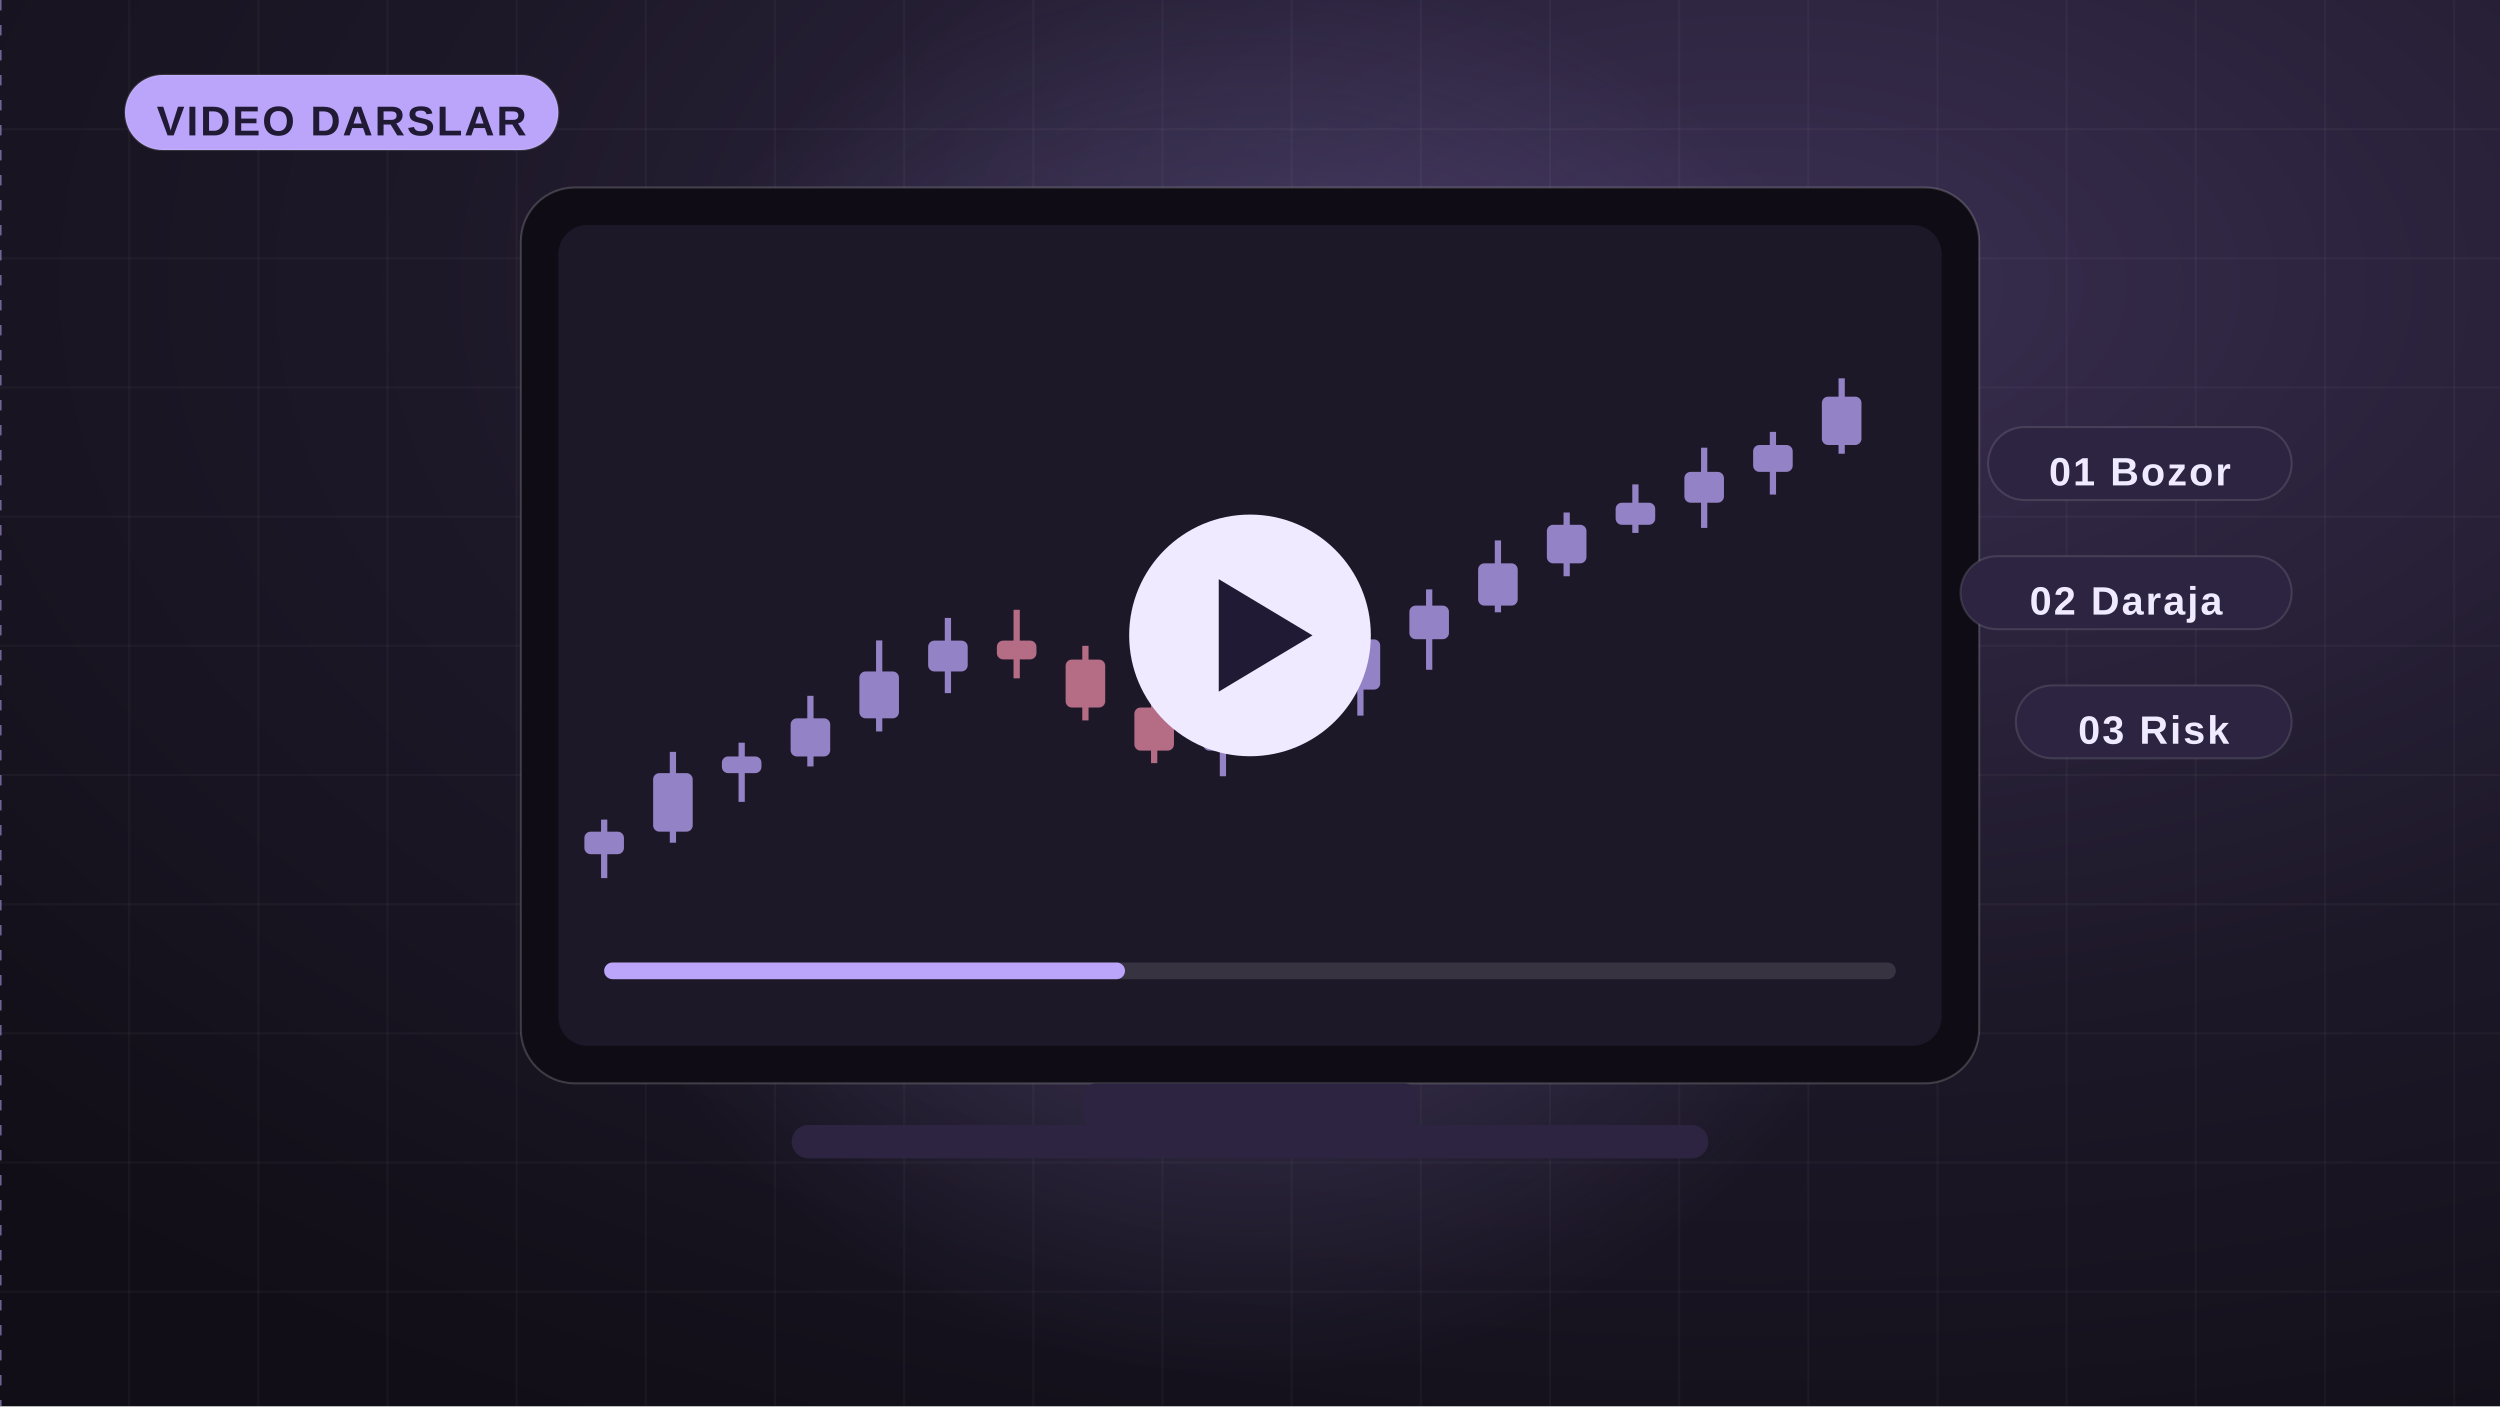
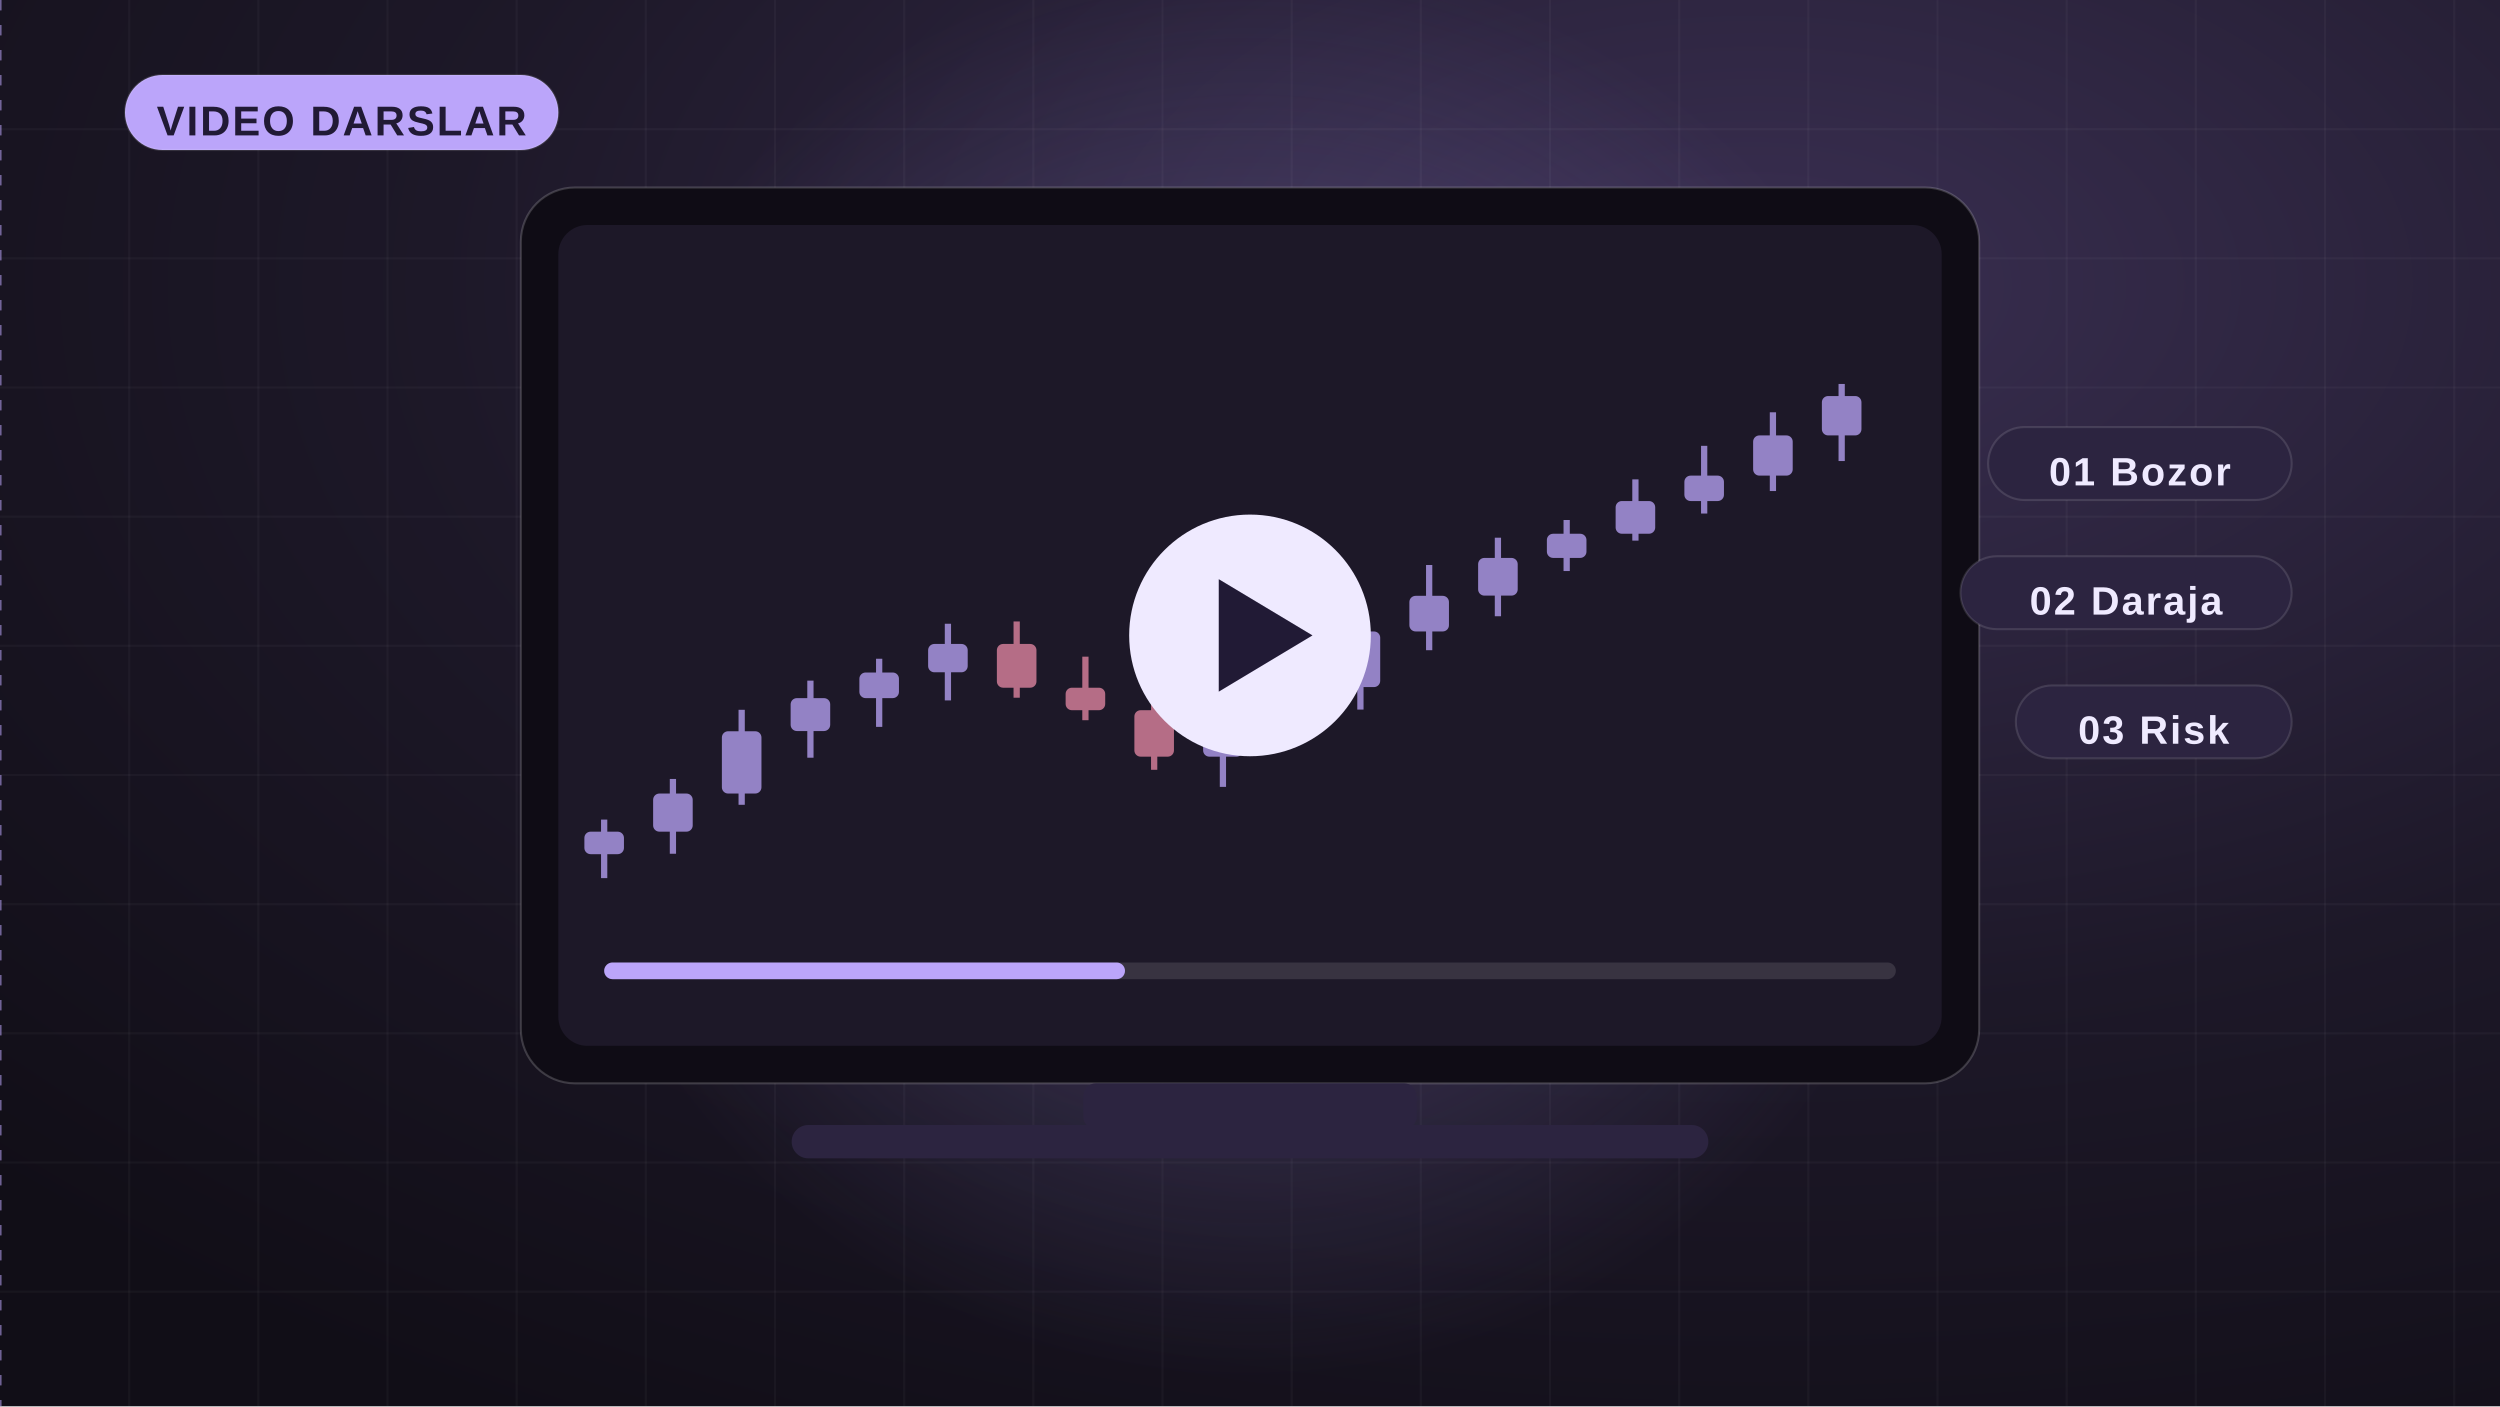
<svg xmlns="http://www.w3.org/2000/svg" width="1200" height="675" viewBox="0 0 1200 675">
  <style>
text{font-family:Arial,Helvetica,"Liberation Sans",sans-serif}
@keyframes grow{from{transform:scaleY(.05);opacity:0}to{transform:none;opacity:1}}
@keyframes live{0%,100%{transform:none}50%{transform:scaleY(1.4)}}
@keyframes flo{0%,100%{transform:translateY(0)}50%{transform:translateY(-6px)}}
@keyframes br{0%,100%{opacity:.7;transform:scale(1)}50%{opacity:1;transform:scale(1.1)}}
@keyframes march{to{stroke-dashoffset:-60}}
@keyframes draw{0%{stroke-dashoffset:1;opacity:1}38%{stroke-dashoffset:0}86%{stroke-dashoffset:0;opacity:1}96%{opacity:0}100%{stroke-dashoffset:1;opacity:0}}
@keyframes bob{0%,100%{transform:none}50%{transform:scaleY(.72)}}
@keyframes dp{0%,100%{transform:scale(1)}50%{transform:scale(1.18)}}
@keyframes hl{0%,100%{opacity:.35}50%{opacity:1}}
@keyframes rin{from{opacity:0;transform:translateX(-18px)}to{opacity:1;transform:none}}
@keyframes bobx{0%,100%{transform:none}50%{transform:scaleX(.78)}}
.row{animation:rin .8s cubic-bezier(.2,.8,.2,1) both}
.barx{transform-box:fill-box;animation:bobx 2.6s ease-in-out infinite}
.cd,.bar,.dot,.glow{transform-box:fill-box}
- @keyframes tick{0%,100%{transform:scaleY(1)}35%{transform:scaleY(var(--a,.7))}70%{transform:scaleY(var(--b,1.12))}}
- .cd{transform-origin:50% 55%;animation:grow .7s cubic-bezier(.2,.8,.2,1) both,tick 2s ease-in-out infinite}
+ @keyframes form{0%{transform:scaleY(0);opacity:0}2%{opacity:1}9%{transform:scaleY(1);opacity:1}88%{transform:scaleY(1);opacity:1}96%,100%{transform:scaleY(1);opacity:0}}
+ .cd{animation:form 9s cubic-bezier(.25,.8,.25,1) infinite both}
@keyframes stream{to{transform:translateX(-640px)}}
.stream{animation:stream 8s linear infinite}
- .cd.live{transform-origin:50% 50%;animation:grow .7s cubic-bezier(.2,.8,.2,1) both,live .9s ease-in-out infinite}
@keyframes scan{from{transform:translateX(-90px)}to{transform:translateX(1290px)}}
.scan{animation:scan 6.5s cubic-bezier(.45,0,.55,1) infinite}
.chip{animation:flo 4.5s ease-in-out infinite}
.glow{transform-origin:50% 50%;animation:br 6s ease-in-out infinite}
.dash{animation:march 3.2s linear infinite}
.draw{stroke-dasharray:1;stroke-dashoffset:1;animation:draw 8s cubic-bezier(.4,0,.2,1) .3s infinite}
.bar{transform-origin:50% 100%;animation:bob 2.4s ease-in-out infinite}
.dot{transform-origin:50% 50%;animation:dp 2.2s ease-in-out infinite}
.hl{animation:hl 2.2s ease-in-out infinite}
@media (prefers-reduced-motion:reduce){*{animation:none!important}.draw{stroke-dasharray:none;stroke-dashoffset:0}.scan,.mdot{display:none}}
</style>
  <defs>
    <radialGradient id="bg" cx="70%" cy="20%" r="95%">
      <stop offset="0" stop-color="#3a2f52" />
      <stop offset=".55" stop-color="#1d1828" />
      <stop offset="1" stop-color="#110e17" />
    </radialGradient>
    <radialGradient id="glow" cx="50%" cy="50%" r="50%">
      <stop offset="0" stop-color="#a697eb" stop-opacity=".35" />
      <stop offset="1" stop-color="#a697eb" stop-opacity="0" />
    </radialGradient>
    <linearGradient id="scanG" x1="0" y1="0" x2="1" y2="0">
      <stop offset="0" stop-color="#bba5fa" stop-opacity="0" />
      <stop offset="1" stop-color="#bba5fa" stop-opacity=".2" />
    </linearGradient>
    <linearGradient id="fadeUp" x1="0" y1="0" x2="0" y2="1">
      <stop offset="0" stop-color="#bba5fa" stop-opacity=".35" />
      <stop offset="1" stop-color="#bba5fa" stop-opacity="0" />
    </linearGradient>
  </defs>
  <rect width="1200" height="675" fill="url(#bg)" />
  <line x1="62" y1="0" x2="62" y2="675" stroke="#fff" stroke-opacity=".035" />
  <line x1="124" y1="0" x2="124" y2="675" stroke="#fff" stroke-opacity=".035" />
  <line x1="186" y1="0" x2="186" y2="675" stroke="#fff" stroke-opacity=".035" />
  <line x1="248" y1="0" x2="248" y2="675" stroke="#fff" stroke-opacity=".035" />
  <line x1="310" y1="0" x2="310" y2="675" stroke="#fff" stroke-opacity=".035" />
  <line x1="372" y1="0" x2="372" y2="675" stroke="#fff" stroke-opacity=".035" />
  <line x1="434" y1="0" x2="434" y2="675" stroke="#fff" stroke-opacity=".035" />
  <line x1="496" y1="0" x2="496" y2="675" stroke="#fff" stroke-opacity=".035" />
  <line x1="558" y1="0" x2="558" y2="675" stroke="#fff" stroke-opacity=".035" />
  <line x1="620" y1="0" x2="620" y2="675" stroke="#fff" stroke-opacity=".035" />
  <line x1="682" y1="0" x2="682" y2="675" stroke="#fff" stroke-opacity=".035" />
  <line x1="744" y1="0" x2="744" y2="675" stroke="#fff" stroke-opacity=".035" />
  <line x1="806" y1="0" x2="806" y2="675" stroke="#fff" stroke-opacity=".035" />
  <line x1="868" y1="0" x2="868" y2="675" stroke="#fff" stroke-opacity=".035" />
  <line x1="930" y1="0" x2="930" y2="675" stroke="#fff" stroke-opacity=".035" />
  <line x1="992" y1="0" x2="992" y2="675" stroke="#fff" stroke-opacity=".035" />
  <line x1="1054" y1="0" x2="1054" y2="675" stroke="#fff" stroke-opacity=".035" />
  <line x1="1116" y1="0" x2="1116" y2="675" stroke="#fff" stroke-opacity=".035" />
  <line x1="1178" y1="0" x2="1178" y2="675" stroke="#fff" stroke-opacity=".035" />
  <line x1="0" y1="62" x2="1200" y2="62" stroke="#fff" stroke-opacity=".035" />
  <line x1="0" y1="124" x2="1200" y2="124" stroke="#fff" stroke-opacity=".035" />
  <line x1="0" y1="186" x2="1200" y2="186" stroke="#fff" stroke-opacity=".035" />
  <line x1="0" y1="248" x2="1200" y2="248" stroke="#fff" stroke-opacity=".035" />
  <line x1="0" y1="310" x2="1200" y2="310" stroke="#fff" stroke-opacity=".035" />
  <line x1="0" y1="372" x2="1200" y2="372" stroke="#fff" stroke-opacity=".035" />
  <line x1="0" y1="434" x2="1200" y2="434" stroke="#fff" stroke-opacity=".035" />
  <line x1="0" y1="496" x2="1200" y2="496" stroke="#fff" stroke-opacity=".035" />
  <line x1="0" y1="558" x2="1200" y2="558" stroke="#fff" stroke-opacity=".035" />
  <line x1="0" y1="620" x2="1200" y2="620" stroke="#fff" stroke-opacity=".035" />
  <circle class="glow" cx="600" cy="320" r="340" fill="url(#glow)" />
  <g transform="translate(250 90)">
    <rect width="700" height="430" rx="26" fill="#0f0c15" stroke="#fff" stroke-opacity=".18" />
    <rect x="18" y="18" width="664" height="394" rx="14" fill="#1d1828" />
    <g transform="translate(40 60)" opacity=".75">
-       <g class="cd" style="--a:0.50;--b:1.28;animation-duration:.7s,0.88s;animation-delay:200ms,600ms">
+       <g class="cd" style="transform-origin:50% 59.1%;animation-duration:7.97s;animation-delay:0ms">
        <line x1="0" x2="0" y1="243.4" y2="271.5" stroke="#bba5fa" stroke-width="3" />
        <rect x="-9.5" y="249.2" width="19" height="10.8" rx="3" fill="#bba5fa" />
      </g>
-       <g class="cd" style="--a:0.41;--b:1.31;animation-duration:.7s,0.99s;animation-delay:240ms,737ms">
-         <line x1="33" x2="33" y1="210.9" y2="254.5" stroke="#bba5fa" stroke-width="3" />
-         <rect x="23.5" y="221.1" width="19" height="28.1" rx="3" fill="#bba5fa" />
+       <g class="cd" style="transform-origin:50% 70.5%;animation-duration:7.97s;animation-delay:260ms">
+         <line x1="33" x2="33" y1="223.9" y2="259.8" stroke="#bba5fa" stroke-width="3" />
+         <rect x="23.5" y="230.9" width="19" height="18.3" rx="3" fill="#bba5fa" />
      </g>
-       <g class="cd" style="--a:0.55;--b:1.34;animation-duration:.7s,1.02s;animation-delay:280ms,874ms">
-         <line x1="66" x2="66" y1="206.5" y2="234.9" stroke="#bba5fa" stroke-width="3" />
-         <rect x="56.5" y="213.1" width="19" height="8.0" rx="3" fill="#bba5fa" />
+       <g class="cd" style="transform-origin:50% 88.2%;animation-duration:7.97s;animation-delay:520ms">
+         <line x1="66" x2="66" y1="190.7" y2="236.3" stroke="#bba5fa" stroke-width="3" />
+         <rect x="56.5" y="201.0" width="19" height="29.9" rx="3" fill="#bba5fa" />
      </g>
-       <g class="cd" style="--a:0.42;--b:1.45;animation-duration:.7s,0.59s;animation-delay:320ms,1011ms">
-         <line x1="99" x2="99" y1="184.0" y2="217.9" stroke="#bba5fa" stroke-width="3" />
-         <rect x="89.5" y="194.8" width="19" height="18.3" rx="3" fill="#bba5fa" />
+       <g class="cd" style="transform-origin:50% 65.6%;animation-duration:7.97s;animation-delay:780ms">
+         <line x1="99" x2="99" y1="176.7" y2="213.7" stroke="#bba5fa" stroke-width="3" />
+         <rect x="89.5" y="185.1" width="19" height="15.8" rx="3" fill="#bba5fa" />
      </g>
-       <g class="cd" style="--a:0.43;--b:1.22;animation-duration:.7s,1.08s;animation-delay:360ms,1148ms">
-         <line x1="132" x2="132" y1="157.4" y2="201.1" stroke="#bba5fa" stroke-width="3" />
-         <rect x="122.5" y="172.3" width="19" height="22.5" rx="3" fill="#bba5fa" />
+       <g class="cd" style="transform-origin:50% 57.8%;animation-duration:7.97s;animation-delay:1040ms">
+         <line x1="132" x2="132" y1="166.2" y2="198.9" stroke="#bba5fa" stroke-width="3" />
+         <rect x="122.5" y="172.8" width="19" height="12.3" rx="3" fill="#bba5fa" />
      </g>
-       <g class="cd" style="--a:0.36;--b:1.24;animation-duration:.7s,0.90s;animation-delay:400ms,1285ms">
-         <line x1="165" x2="165" y1="146.6" y2="182.7" stroke="#bba5fa" stroke-width="3" />
-         <rect x="155.5" y="157.5" width="19" height="14.8" rx="3" fill="#bba5fa" />
+       <g class="cd" style="transform-origin:50% 63.4%;animation-duration:7.97s;animation-delay:1300ms">
+         <line x1="165" x2="165" y1="149.4" y2="186.2" stroke="#bba5fa" stroke-width="3" />
+         <rect x="155.5" y="159.1" width="19" height="13.6" rx="3" fill="#bba5fa" />
      </g>
-       <g class="cd" style="--a:0.32;--b:1.34;animation-duration:.7s,0.84s;animation-delay:440ms,622ms">
-         <line x1="198" x2="198" y1="142.7" y2="175.6" stroke="#e88aa6" stroke-width="3" />
-         <rect x="188.5" y="157.5" width="19" height="9.0" rx="3" fill="#e88aa6" />
+       <g class="cd" style="transform-origin:50% 29.6%;animation-duration:7.97s;animation-delay:1560ms">
+         <line x1="198" x2="198" y1="148.3" y2="184.9" stroke="#e88aa6" stroke-width="3" />
+         <rect x="188.5" y="159.1" width="19" height="21.0" rx="3" fill="#e88aa6" />
      </g>
-       <g class="cd" style="--a:0.42;--b:1.35;animation-duration:.7s,0.52s;animation-delay:480ms,759ms">
-         <line x1="231" x2="231" y1="160.0" y2="195.8" stroke="#e88aa6" stroke-width="3" />
-         <rect x="221.5" y="166.6" width="19" height="23.0" rx="3" fill="#e88aa6" />
+       <g class="cd" style="transform-origin:50% 48.9%;animation-duration:7.97s;animation-delay:1820ms">
+         <line x1="231" x2="231" y1="165.2" y2="195.7" stroke="#e88aa6" stroke-width="3" />
+         <rect x="221.5" y="180.1" width="19" height="10.8" rx="3" fill="#e88aa6" />
      </g>
-       <g class="cd" style="--a:0.44;--b:1.37;animation-duration:.7s,0.72s;animation-delay:520ms,896ms">
-         <line x1="264" x2="264" y1="175.3" y2="216.3" stroke="#e88aa6" stroke-width="3" />
-         <rect x="254.5" y="189.6" width="19" height="20.7" rx="3" fill="#e88aa6" />
+       <g class="cd" style="transform-origin:50% 34.3%;animation-duration:7.97s;animation-delay:2080ms">
+         <line x1="264" x2="264" y1="176.0" y2="219.5" stroke="#e88aa6" stroke-width="3" />
+         <rect x="254.5" y="190.9" width="19" height="22.3" rx="3" fill="#e88aa6" />
      </g>
-       <g class="cd" style="--a:0.49;--b:1.21;animation-duration:.7s,1.05s;animation-delay:560ms,1033ms">
-         <line x1="297" x2="297" y1="182.8" y2="222.6" stroke="#bba5fa" stroke-width="3" />
-         <rect x="287.5" y="188.6" width="19" height="21.7" rx="3" fill="#bba5fa" />
+       <g class="cd" style="transform-origin:50% 65.0%;animation-duration:7.97s;animation-delay:2340ms">
+         <line x1="297" x2="297" y1="186.2" y2="227.7" stroke="#bba5fa" stroke-width="3" />
+         <rect x="287.5" y="190.2" width="19" height="23.0" rx="3" fill="#bba5fa" />
      </g>
-       <g class="cd" style="--a:0.38;--b:1.22;animation-duration:.7s,0.50s;animation-delay:600ms,1170ms">
-         <line x1="330" x2="330" y1="171.6" y2="193.8" stroke="#bba5fa" stroke-width="3" />
-         <rect x="320.5" y="180.9" width="19" height="7.7" rx="3" fill="#bba5fa" />
+       <g class="cd" style="transform-origin:50% 67.3%;animation-duration:7.97s;animation-delay:2600ms">
+         <line x1="330" x2="330" y1="168.8" y2="200.6" stroke="#bba5fa" stroke-width="3" />
+         <rect x="320.5" y="179.7" width="19" height="10.4" rx="3" fill="#bba5fa" />
      </g>
-       <g class="cd" style="--a:0.50;--b:1.23;animation-duration:.7s,1.09s;animation-delay:640ms,1307ms">
-         <line x1="363" x2="363" y1="152.3" y2="193.5" stroke="#bba5fa" stroke-width="3" />
-         <rect x="353.5" y="156.9" width="19" height="24.1" rx="3" fill="#bba5fa" />
+       <g class="cd" style="transform-origin:50% 74.3%;animation-duration:7.97s;animation-delay:2860ms">
+         <line x1="363" x2="363" y1="148.2" y2="190.6" stroke="#bba5fa" stroke-width="3" />
+         <rect x="353.5" y="153.1" width="19" height="26.7" rx="3" fill="#bba5fa" />
      </g>
-       <g class="cd" style="--a:0.34;--b:1.31;animation-duration:.7s,0.60s;animation-delay:680ms,644ms">
-         <line x1="396" x2="396" y1="132.9" y2="171.5" stroke="#bba5fa" stroke-width="3" />
-         <rect x="386.5" y="140.7" width="19" height="16.1" rx="3" fill="#bba5fa" />
+       <g class="cd" style="transform-origin:50% 77.9%;animation-duration:7.97s;animation-delay:3120ms">
+         <line x1="396" x2="396" y1="121.2" y2="162.1" stroke="#bba5fa" stroke-width="3" />
+         <rect x="386.5" y="136.0" width="19" height="17.1" rx="3" fill="#bba5fa" />
      </g>
-       <g class="cd" style="--a:0.32;--b:1.31;animation-duration:.7s,1.04s;animation-delay:720ms,781ms">
-         <line x1="429" x2="429" y1="109.4" y2="143.9" stroke="#bba5fa" stroke-width="3" />
-         <rect x="419.5" y="120.4" width="19" height="20.3" rx="3" fill="#bba5fa" />
+       <g class="cd" style="transform-origin:50% 73.9%;animation-duration:7.97s;animation-delay:3380ms">
+         <line x1="429" x2="429" y1="108.1" y2="145.8" stroke="#bba5fa" stroke-width="3" />
+         <rect x="419.5" y="117.8" width="19" height="18.1" rx="3" fill="#bba5fa" />
      </g>
-       <g class="cd" style="--a:0.53;--b:1.31;animation-duration:.7s,0.81s;animation-delay:760ms,918ms">
-         <line x1="462" x2="462" y1="96.0" y2="126.6" stroke="#bba5fa" stroke-width="3" />
-         <rect x="452.5" y="101.9" width="19" height="18.5" rx="3" fill="#bba5fa" />
+       <g class="cd" style="transform-origin:50% 74.4%;animation-duration:7.97s;animation-delay:3640ms">
+         <line x1="462" x2="462" y1="99.6" y2="124.1" stroke="#bba5fa" stroke-width="3" />
+         <rect x="452.5" y="106.2" width="19" height="11.6" rx="3" fill="#bba5fa" />
      </g>
-       <g class="cd" style="--a:0.46;--b:1.39;animation-duration:.7s,0.71s;animation-delay:800ms,1055ms">
-         <line x1="495" x2="495" y1="82.5" y2="105.8" stroke="#bba5fa" stroke-width="3" />
-         <rect x="485.5" y="91.3" width="19" height="10.6" rx="3" fill="#bba5fa" />
+       <g class="cd" style="transform-origin:50% 88.7%;animation-duration:7.97s;animation-delay:3900ms">
+         <line x1="495" x2="495" y1="80.1" y2="109.5" stroke="#bba5fa" stroke-width="3" />
+         <rect x="485.5" y="90.5" width="19" height="15.7" rx="3" fill="#bba5fa" />
      </g>
-       <g class="cd" style="--a:0.53;--b:1.39;animation-duration:.7s,0.93s;animation-delay:840ms,1192ms">
-         <line x1="528" x2="528" y1="64.9" y2="103.4" stroke="#bba5fa" stroke-width="3" />
-         <rect x="518.5" y="76.5" width="19" height="14.8" rx="3" fill="#bba5fa" />
+       <g class="cd" style="transform-origin:50% 81.5%;animation-duration:7.97s;animation-delay:4160ms">
+         <line x1="528" x2="528" y1="64.0" y2="96.5" stroke="#bba5fa" stroke-width="3" />
+         <rect x="518.5" y="78.3" width="19" height="12.2" rx="3" fill="#bba5fa" />
      </g>
-       <g class="cd" style="--a:0.53;--b:1.38;animation-duration:.7s,1.09s;animation-delay:880ms,1329ms">
-         <line x1="561" x2="561" y1="57.3" y2="87.4" stroke="#bba5fa" stroke-width="3" />
-         <rect x="551.5" y="63.6" width="19" height="12.9" rx="3" fill="#bba5fa" />
+       <g class="cd" style="transform-origin:50% 80.5%;animation-duration:7.97s;animation-delay:4420ms">
+         <line x1="561" x2="561" y1="47.9" y2="85.7" stroke="#bba5fa" stroke-width="3" />
+         <rect x="551.5" y="59.0" width="19" height="19.3" rx="3" fill="#bba5fa" />
      </g>
-       <g class="cd live" style="--a:0.56;--b:1.20;animation-duration:.7s,0.77s;animation-delay:920ms,666ms">
-         <line x1="594" x2="594" y1="31.6" y2="67.8" stroke="#bba5fa" stroke-width="3" />
-         <rect x="584.5" y="40.4" width="19" height="23.2" rx="3" fill="#bba5fa" />
+       <g class="cd" style="transform-origin:50% 66.7%;animation-duration:7.97s;animation-delay:4680ms">
+         <line x1="594" x2="594" y1="34.3" y2="71.3" stroke="#bba5fa" stroke-width="3" />
+         <rect x="584.5" y="40.1" width="19" height="18.9" rx="3" fill="#bba5fa" />
      </g>
    </g>
    <circle cx="350" cy="215" r="58" fill="#efeaff" />
    <path d="M335 188 L335 242 L380 215 Z" fill="#211a35" />
    <rect x="40" y="372" width="620" height="8" rx="4" fill="#fff" fill-opacity=".12" />
    <rect x="40" y="372" width="250" height="8" rx="4" fill="#bba5fa" />
  </g>
  <rect x="520" y="520" width="160" height="22" rx="6" fill="#2c2440" />
  <rect x="380" y="540" width="440" height="16" rx="8" fill="#2c2440" />
  <g class="chip" style="animation-delay:-0.6s">
    <rect x="60" y="36" width="208" height="36" rx="18" fill="#bba5fa" stroke="#fff" stroke-opacity=".12" />
    <text x="164" y="65" text-anchor="middle" font-size="20" font-weight="700" fill="#211a35" letter-spacing="1">VIDEO DARSLAR</text>
  </g>
  <g class="chip" style="animation-delay:-3s">
    <rect x="954.3" y="205" width="145.7" height="35" rx="17.5" fill="#2c2440" stroke="#fff" stroke-opacity=".12" />
    <text x="1027.15" y="233" text-anchor="middle" font-size="19" font-weight="700" fill="#efeaff" letter-spacing="1">01  Bozor</text>
  </g>
  <g class="chip" style="animation-delay:-1.6s">
    <rect x="941" y="267" width="159" height="35" rx="17.5" fill="#2c2440" stroke="#fff" stroke-opacity=".12" />
    <text x="1020.5" y="295" text-anchor="middle" font-size="19" font-weight="700" fill="#efeaff" letter-spacing="1">02  Daraja</text>
  </g>
  <g class="chip" style="animation-delay:-0.2s">
    <rect x="967.6" y="329" width="132.4" height="35" rx="17.5" fill="#2c2440" stroke="#fff" stroke-opacity=".12" />
    <text x="1033.8" y="357" text-anchor="middle" font-size="19" font-weight="700" fill="#efeaff" letter-spacing="1">03  Risk</text>
  </g>
  <g class="scan">
    <rect x="-70" y="0" width="70" height="675" fill="url(#scanG)" />
    <line x1="0" y1="0" x2="0" y2="675" stroke="#bba5fa" stroke-opacity=".55" stroke-width="1.5" stroke-dasharray="5 7" />
  </g>
</svg>
